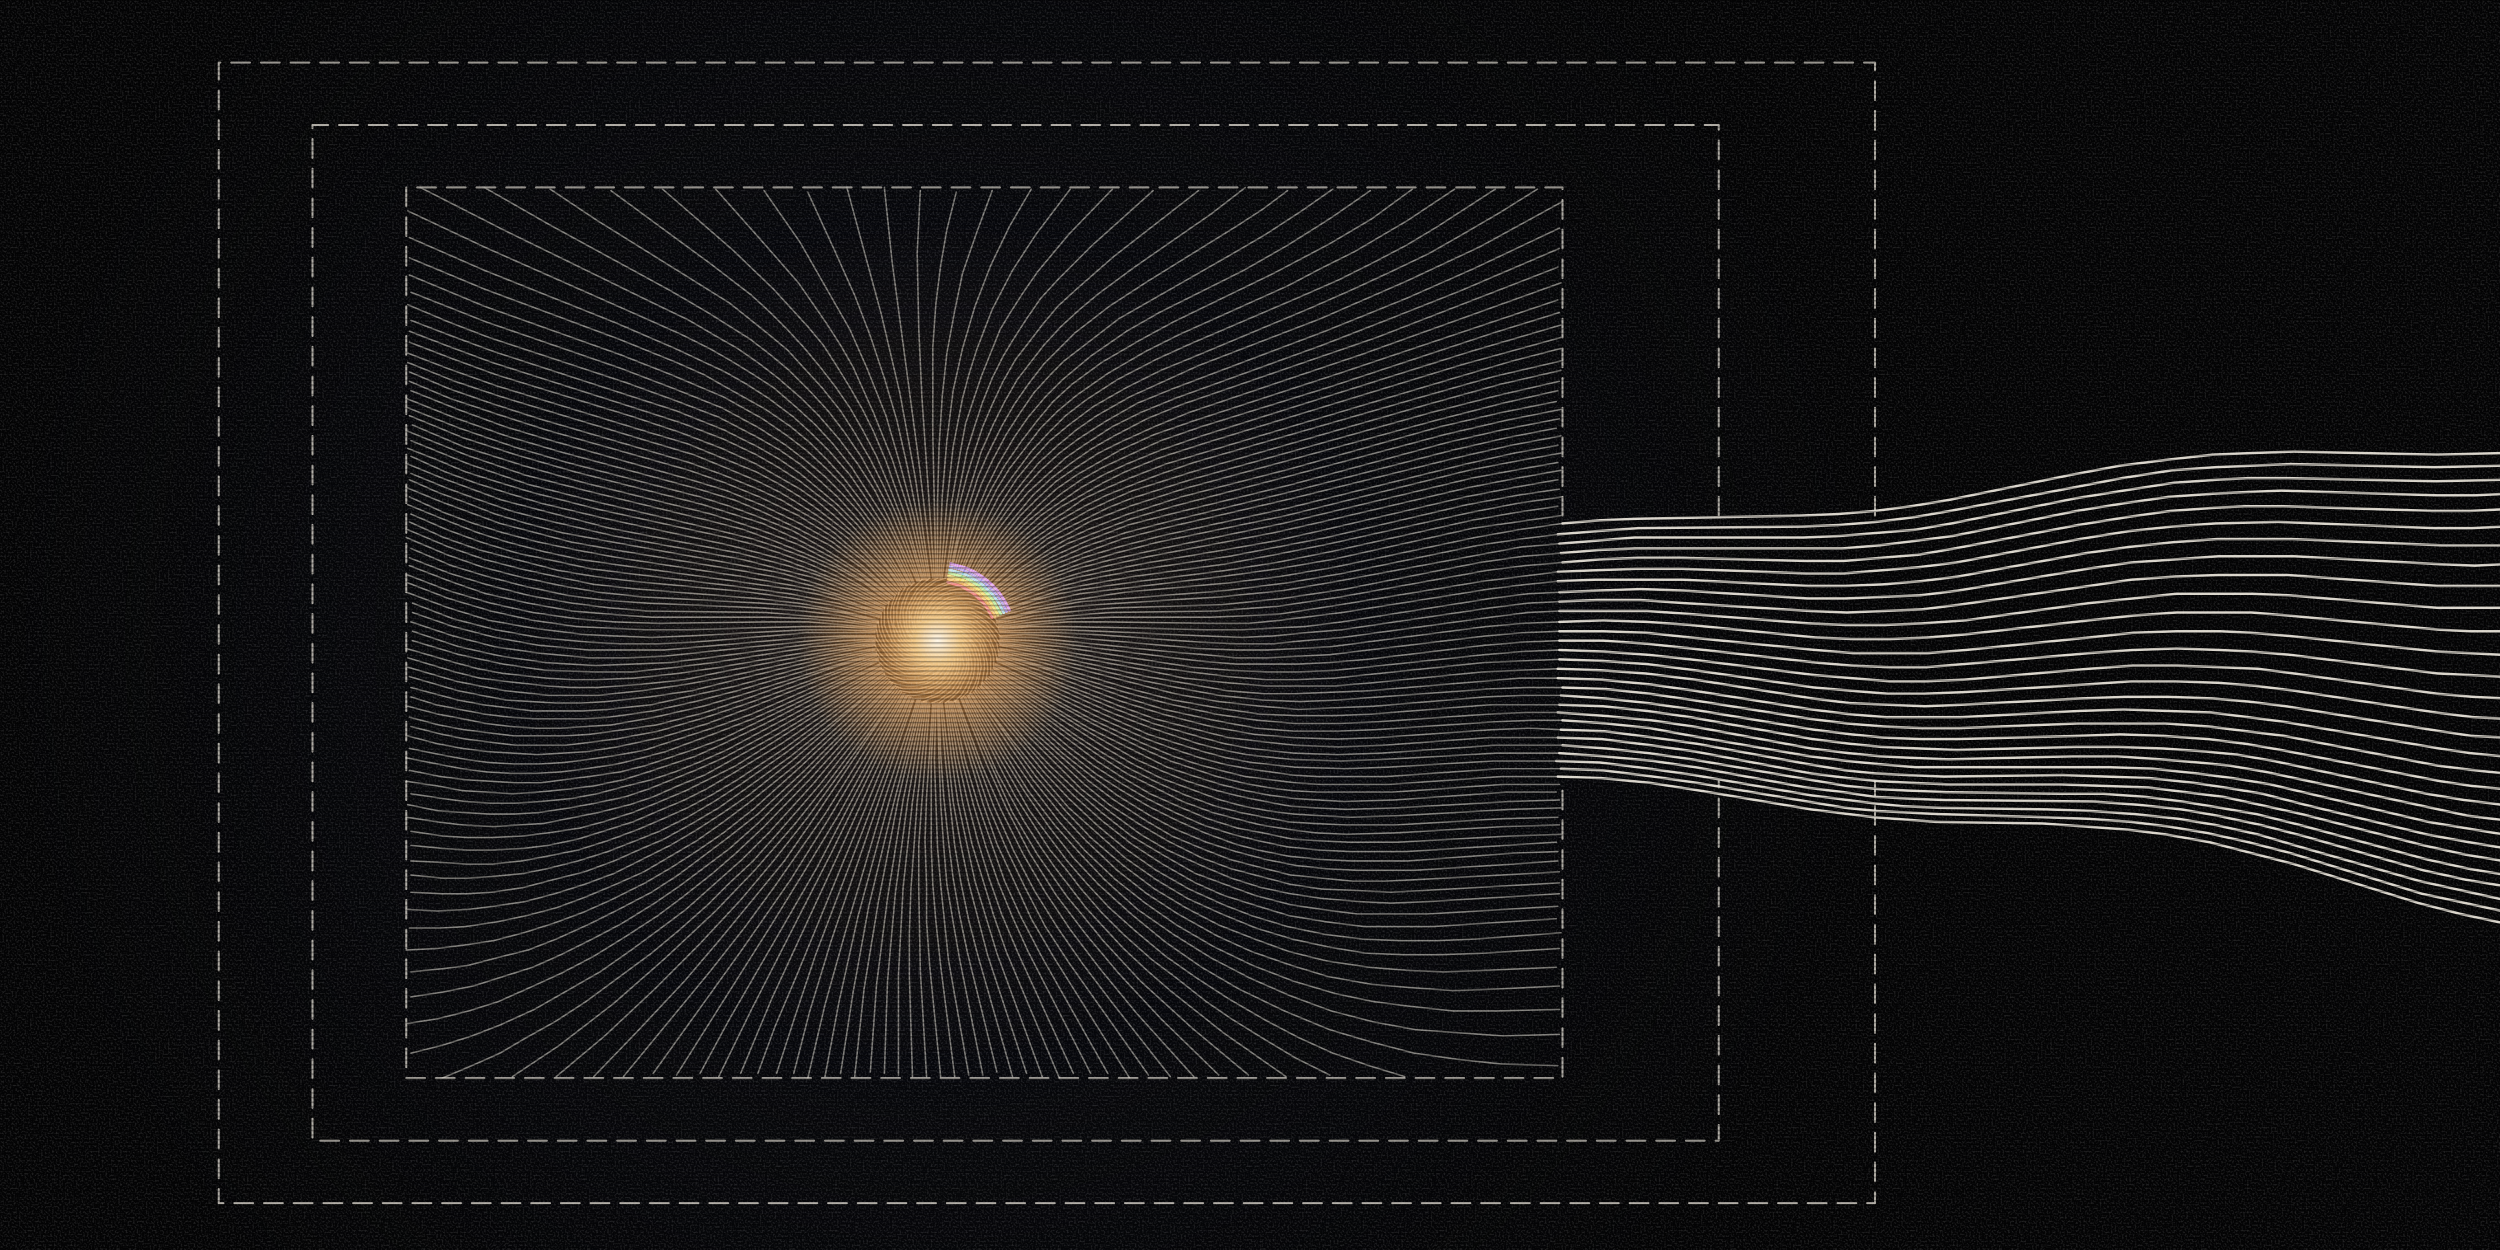
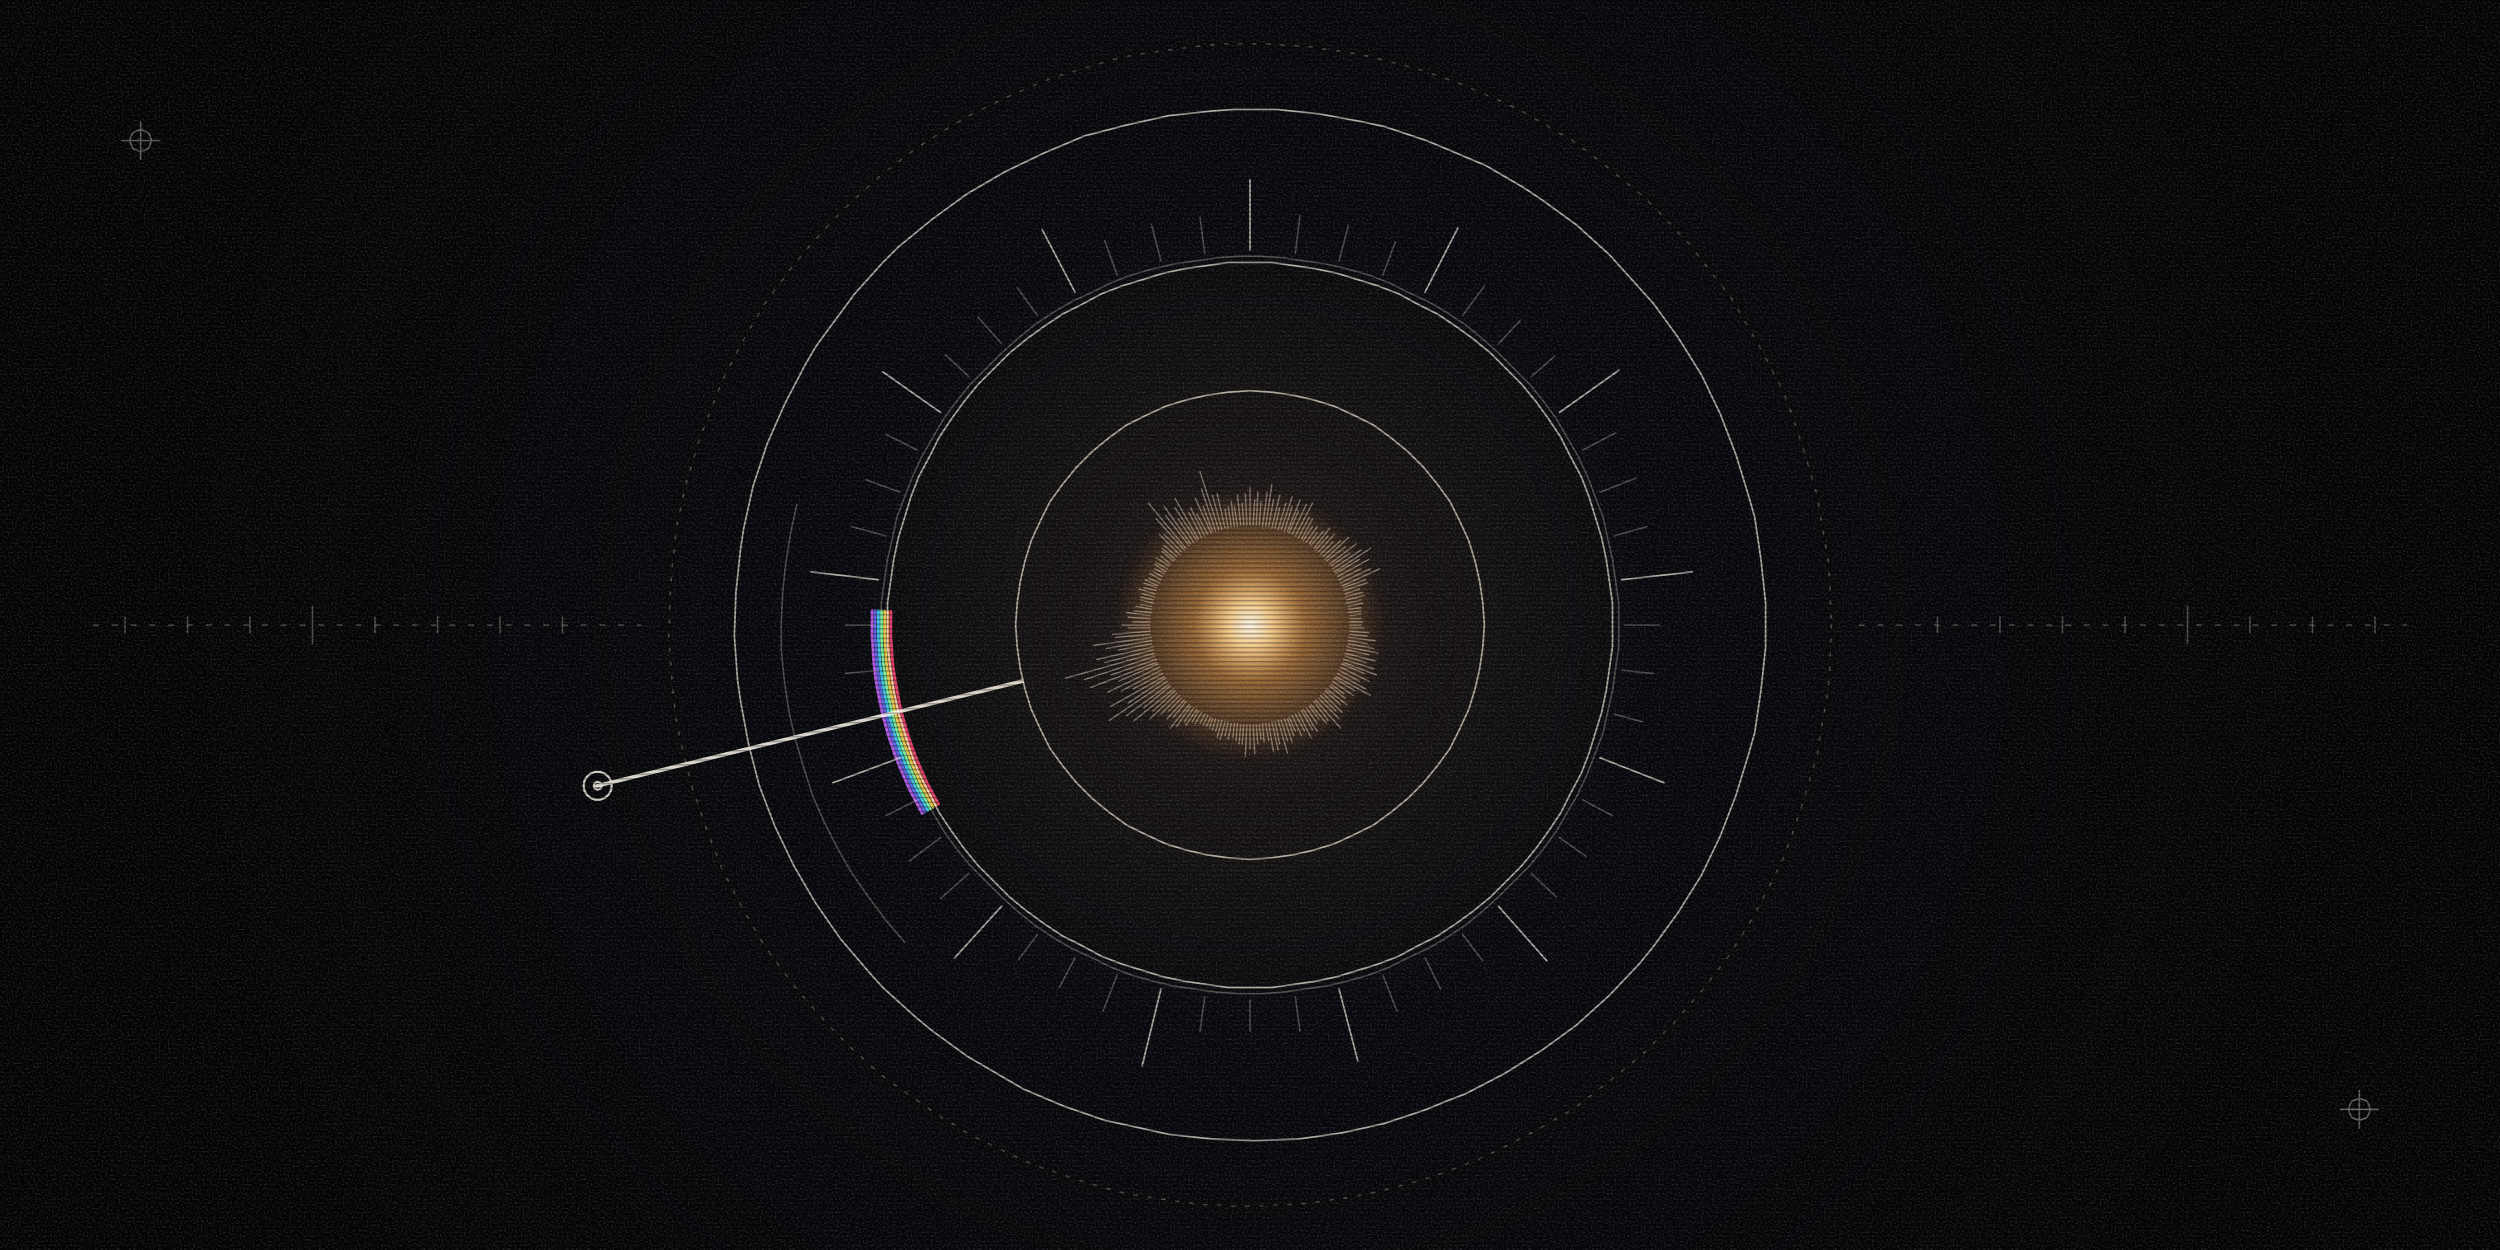
<svg xmlns="http://www.w3.org/2000/svg" viewBox="0 0 1600 800" width="1600" height="800">
  <defs>
    <clipPath id="frame">
      <rect width="1600" height="800" />
    </clipPath>
-     <radialGradient id="g0" cx="600" cy="410" r="600" gradientUnits="userSpaceOnUse">
+     <radialGradient id="g0" cx="800" cy="400" r="700" gradientUnits="userSpaceOnUse">
      <stop offset="0" stop-color="#0d0f18" stop-opacity="0.75" />
      <stop offset="1" stop-color="#0d0f18" stop-opacity="0" />
    </radialGradient>
-     <radialGradient id="g1" cx="600" cy="410" r="270" gradientUnits="userSpaceOnUse">
-       <stop offset="0" stop-color="#ffab52" stop-opacity="0.16" />
-       <stop offset="0.45" stop-color="#ffab52" stop-opacity="0.05" />
+     <radialGradient id="g1" cx="800" cy="400" r="258" gradientUnits="userSpaceOnUse">
+       <stop offset="0" stop-color="#ffab52" stop-opacity="0.176" />
+       <stop offset="0.45" stop-color="#ffab52" stop-opacity="0.055" />
      <stop offset="1" stop-color="#ffab52" stop-opacity="0" />
    </radialGradient>
-     <radialGradient id="g2" cx="600" cy="410" r="90" gradientUnits="userSpaceOnUse">
+     <radialGradient id="g2" cx="800" cy="400" r="86" gradientUnits="userSpaceOnUse">
      <stop offset="0" stop-color="#fff7e8" stop-opacity="1" />
      <stop offset="0.16" stop-color="#ffd592" stop-opacity="0.95" />
      <stop offset="0.42" stop-color="#ffab52" stop-opacity="0.5" />
      <stop offset="1" stop-color="#ffab52" stop-opacity="0" />
    </radialGradient>
    <filter id="n3" x="0" y="0" width="100%" height="100%" color-interpolation-filters="sRGB">
      <feTurbulence type="fractalNoise" baseFrequency=".85" numOctaves="1" seed="852" stitchTiles="stitch" />
      <feColorMatrix values="0 0 0 0 1 0 0 0 0 1 0 0 0 0 1 3.2 0 0 0 -1.45" />
    </filter>
    <pattern id="s4" width="8" height="3" patternUnits="userSpaceOnUse">
      <rect width="8" height="1" fill="#000" />
    </pattern>
  </defs>
  <g clip-path="url(#frame)">
    <rect width="1600" height="800" fill="#040405" />
-     <circle cx="600" cy="410" r="600" fill="url(#g0)" />
-     <path fill="none" stroke="#e6e1d6" stroke-width="1" stroke-opacity="0.55" stroke-linecap="round" stroke-linejoin="round" d="m640 410 20 2 20 2 83 13 24 2 24 1 20 0 24-1 95-10 24-2 24-1m-358-5 36 5 63 11 23 3 24 3 24 2 20 0 24-1 96-10 24-1 24-1m-358-10 36 6 58 11 24 5 28 3 24 2 20 0 24 0 24-2 71-7 24-1 24-1m-357-15 31 6 63 14 23 4 28 5 24 2 20 0 24-1 24-1 72-6 24-2 24 0m-357-19 31 6 58 14 24 5 27 5 28 3 24 1 24-1 96-7 24-1 24 0m-360-24 27 6 58 15 27 7 28 5 27 3 24 2 24-1 24-1 72-6 24-1 24 0m-360-28 28 7 57 17 27 7 28 5 27 4 24 1 24 0 24-1 76-6 24 0 20 0m-359-33 27 8 54 17 26 7 32 7 27 4 24 2 28 0 24-1 72-5 24-1 20 0m-358-37 27 8 56 20 23 7 32 7 27 5 24 2 28 0 24-1 76-5 24-1 20 0m-361-41 26 9 53 20 26 8 31 8 28 5 24 2 28 1 28-1 72-5 24-1 20 1m-361-46 23 9 56 22 22 8 31 8 16 4 16 2 27 3 28 1 28-1 68-5 24 0 20 0m-359-50 22 9 52 22 26 10 31 9 15 4 16 3 28 3 28 1 28-1 72-5 24 0 20 0m-362-54 73 33 26 10 30 10 16 4 15 3 28 3 32 1 28-1 72-4 40 0m-361-57 69 32 29 13 19 6 16 5 15 4 16 3 28 3 32 1 27-1 68-4 40 0m-359-61 68 34 29 13 19 7 15 5 15 4 16 3 28 4 16 1 16 0 28 0 72-5 40 0m-363-65 64 34 32 15 19 8 15 5 15 4 16 4 16 2 16 2 16 1 16 0 28 0 72-5 36 0m-361-69 63 35 32 16 18 8 15 5 15 5 16 4 16 3 16 2 16 1 16 0 32 0 71-5 36 0m-363-73 62 37 32 16 18 9 15 5 19 6 16 4 16 3 15 2 16 1 16 1 32-1 72-5 32 0m-361-77 61 38 31 18 18 8 15 6 19 6 16 4 15 3 16 3 16 1 20 1 32-1 72-4 32-1m-364-81 57 37 17 11 17 10 18 9 19 7 19 7 15 4 16 3 16 2 16 1 20 1 32-1 71-4 32-1m-365-85 55 39 17 11 17 10 18 9 18 8 19 7 16 4 15 3 16 3 16 1 20 1 32 0 68-4 36-1m-364-90 55 40 16 11 17 11 18 9 18 9 19 7 15 4 16 4 19 3 16 2 20 1 32-1 68-4 36-1m-366-94 54 41 16 12 17 11 17 10 18 8 19 8 19 6 16 3 19 4 16 1 20 1 32 0 72-4 32-1m-367-100 52 44 16 12 17 11 17 10 18 9 18 8 19 6 16 4 19 4 20 2 20 1 36 0 64-4 32-2m-365-104 51 45 19 15 17 11 17 10 18 9 18 8 19 7 15 4 20 4 20 2 20 1 36 0 68-5 28-1m-367-109 50 46 19 15 16 12 21 13 17 9 19 8 19 6 19 5 20 4 19 2 20 1 36 0 64-4 28-2m-368-114 32 31 18 16 18 16 16 12 20 13 17 10 19 8 18 7 19 5 20 5 20 2 20 2 20 0 20-1 92-5m-369-120 30 31 18 17 17 16 16 13 20 13 17 10 22 11 19 7 19 5 19 5 20 3 24 1 20 1 20-1 88-5m-370-126 30 32 17 17 17 17 19 15 19 14 17 10 22 10 19 8 19 6 19 4 20 3 24 2 20 1 24-1 84-5m-371-133 29 34 16 17 18 17 15 13 19 15 20 12 21 12 19 7 19 7 23 6 20 3 23 3 20 0 24 0 84-5m-371-140 26 31 18 21 17 17 18 16 19 15 20 13 21 12 18 8 19 6 23 7 24 4 24 3 20 0 24 0 79-5m-371-147 25 31 18 22 16 17 18 17 18 15 20 14 21 12 22 10 18 7 23 7 24 5 24 3 24 1 24 0 24-1 55-4m-375-155 24 32 18 22 18 21 18 16 18 16 20 14 20 12 22 10 22 9 23 7 23 5 24 4 24 1 24 0 28-1 48-3m-374-165 23 33 16 22 19 22 16 17 21 18 20 15 20 12 21 11 23 9 22 8 24 6 27 4 24 2 24 1 28-1 44-2m-373-176 22 33 16 23 18 22 16 17 20 19 19 15 20 13 25 14 22 10 26 9 23 7 28 5 24 2 28 2 28-1 40-2m-376-187 23 37 16 23 17 22 16 18 20 19 19 15 20 14 24 14 25 12 26 10 27 8 24 5 23 3 28 3 28 0 40-1m-377-202 22 38 15 24 17 22 16 18 16 17 21 19 23 16 24 15 25 13 25 11 27 10 27 7 27 5 28 2 28 2 36-1m-378-217 21 38 15 24 16 23 15 19 16 17 21 19 22 18 23 16 24 14 29 14 29 12 27 8 27 7 28 4 28 3 36 1m-378-237 16 32 12 21 12 21 12 16 12 16 13 15 14 15 18 16 18 15 20 14 20 13 24 14 21 11 22 10 23 8 23 7m-281-243 23 47 9 17 11 17 11 17 10 12 10 13 13 15 14 14 18 16 16 12 19 15 16 11 21 13 20 12 22 11m-234-242 21 48 17 31 11 17 9 13 20 26 11 12 13 14 15 14 15 13 34 27 20 14 20 14m-207-242 17 40 15 33 16 27 19 27 10 12 13 16 24 26 33 30 36 30m-184-241 16 41 13 29 15 29 17 27 19 25 21 25 27 29 37 36m-167-240 15 41 13 30 14 28 14 24 16 24 19 25 23 28 37 41m-152-241 13 38 11 30 13 29 13 25 15 24 16 23 19 25 37 47m-138-241 12 39 10 30 11 26 12 25 13 25 15 23 51 72m-125-239 11 38 8 27 9 26 12 26 10 22 14 24 49 78m-114-241 9 39 8 27 9 26 8 23 10 22 13 25 43 76m-101-238 8 39 7 27 8 27 8 23 9 22 10 22 40 78m-91-238 6 36 6 27 7 27 7 23 8 23 11 26 35 76m-81-237 5 35 5 28 6 27 7 23 7 23 8 23 34 81m-73-240 4 35 4 28 6 28 5 23 7 23 7 23 29 79m-64-239 4 36 3 27 5 28 5 24 6 23 6 23 25 76m-55-237 3 36 3 28 3 27 4 24 5 24 6 23 22 77m-47-239 1 32 2 28 3 28 3 24 4 23 5 24 19 77m-38-236 1 36 1 28 2 28 2 24 4 24 4 23 15 75m-30-238-1 36 1 28 1 28 2 24 5 48 13 74m-22-238-2 36 0 28 0 28 1 24 2 24 3 28 9 71m-14-239-4 60-1 28 1 28 0 24 2 28 7 71m-7-239-5 63-2 28 0 28 1 52 4 68m1-239-7 63-4 56-1 28 0 28 2 64m9-240-9 64-6 55-3 56 0 64m17-239-11 63-8 60-5 56-2 59m25-238-13 63-10 63-7 55-4 56m33-237-15 62-13 67-9 55-6 56m42-241-17 66-16 66-10 55-8 52m50-239-19 65-20 74-12 54-9 48m59-241-21 64-24 81-14 50-11 47m68-243-21 61-32 94-14 46-10 39m76-240-18 48-44 116-14 42-11 34m86-241-73 178-14 33-11 30m97-241-46 102-42 91-20 48m107-242-49 101-51 100-21 43m120-244-57 110-56 97-19 35m131-243-42 77-23 38-21 34-60 95m145-244-47 79-25 40-32 46-56 78m159-244-49 78-32 46-19 26-22 28-56 68m177-247-56 83-18 26-18 22-23 28-23 27-30 32-28 29m196-247-59 81-22 28-21 25-27 29-28 28-32 30-31 26m219-248-46 61-20 25-26 30-25 26-32 30-33 29-35 27-30 20m246-249-50 63-26 30-16 18-15 14-14 14-18 16-18 15-23 17-19 14-20 13-18 10-17 10-18 8-19 8m290-251-52 62-29 32-17 17-18 16-18 16-16 12-19 14-20 14-21 12-21 12-22 10-18 7-19 6-20 5m309-235-53 59-31 32-17 16-15 13-19 15-16 12-20 13-21 13-21 11-22 10-18 8-19 6-20 5-19 3m310-217-55 58-31 31-18 16-16 12-16 12-16 11-21 13-17 9-22 11-18 8-19 6-19 6-20 4-20 3m308-201-57 57-29 27-19 15-16 12-16 12-17 11-21 11-18 9-22 10-18 7-20 5-19 5-16 2-20 2m307-186-58 55-30 27-19 15-16 11-17 11-17 10-22 11-18 8-19 7-19 6-19 5-20 3-16 2-20 1m309-173-59 54-31 25-16 12-17 12-17 10-17 10-18 8-19 8-19 7-19 5-19 4-20 3-16 1-20 0m306-160-60 52-29 23-16 11-17 11-17 10-18 9-18 9-19 7-19 6-19 5-20 3-16 2-20 1-20-1m308-148-62 50-29 21-17 12-17 10-18 10-14 6-18 8-19 7-20 5-19 5-20 3-16 1-16 0-20-1m304-138-63 48-30 21-17 11-17 10-18 9-15 6-18 7-19 6-20 5-15 3-20 2-16 1-16 0-20-2m303-128-64 47-30 20-17 10-15 8-18 8-14 6-19 7-19 6-20 4-16 3-19 2-16 0-16-1-20-1m303-120-66 45-31 19-17 10-14 7-19 8-14 6-19 6-16 5-19 4-16 2-20 1-16 0-16-1-20-2m302-111-67 43-27 17-18 9-14 7-19 8-15 6-19 6-15 4-20 3-16 2-20 1-16 0-16-1-20-3m302-103-69 42-27 15-18 10-15 6-18 8-15 5-20 5-15 3-20 4-16 1-16 1-20-1-16-2-20-3m304-95-73 42-28 15-18 8-15 6-15 6-15 5-19 4-16 3-20 3-16 1-16 0-16-1-16-1-20-4m303-88-71 38-28 15-18 8-15 6-15 5-16 4-19 5-16 3-20 2-16 1-16 0-16-1-15-2-20-3m300-82-21 10-54 28-25 12-18 8-15 5-15 5-16 5-19 4-16 2-20 2-16 1-16-1-16-1-16-3-20-3m303-75-22 10-54 26-25 12-19 7-15 5-15 5-16 4-20 3-16 2-15 2-16 0-16-1-16-1-16-2-20-4m300-70-25 12-55 25-26 10-30 11-15 4-16 4-20 3-16 2-16 1-16 0-16-1-15-2-16-3-20-4m302-63-26 11-55 24-22 8-31 10-15 5-16 3-20 3-16 2-16 1-16 0-16-1-15-2-16-3-20-4m300-58-27 10-55 22-27 10-30 9-28 6-19 3-16 1-16 1-16-1-16-1-16-2-16-3-19-5m300-51-22 8-60 22-27 9-31 9-27 5-16 2-16 2-16 0-16 0-16-2-16-2-15-3-20-5m298-46-27 8-56 20-27 9-31 8-28 4-15 2-16 1-16 0-16 0-16-2-16-2-16-3-19-5m299-41-27 8-57 18-27 8-31 7-28 5-16 1-16 1-16 0-16-1-16-2-15-3-16-3-19-5m300-35-28 7-61 18-27 7-27 6-28 4-16 1-16 0-16 0-16-1-16-2-16-3-15-3-16-5m297-30-31 7-58 16-27 6-27 6-28 3-16 1-16 0-16 0-16-2-16-2-16-3-15-4-15-4m297-25-31 6-62 15-24 6-27 4-28 3-16 1-16 0-16-1-16-1-16-3-15-3-31-9m298-20-31 6-63 14-27 5-28 4-28 3-16 0-16 0-28-3-16-3-15-3-31-9m299-15-36 6-62 12-24 5-28 3-28 2-16 0-16-1-27-3-16-2-16-4-30-9m299-10-36 5-63 11-27 4-28 3-24 1-16 0-16-1-28-3-16-3-15-4-31-9m300-5-20 2-20 2-63 10-24 3-28 3-24 0-32-1-27-4-28-6-30-9m296-1-20 1-20 2-67 9-24 3-24 1-24 1-32-2-28-4-27-6-30-10m296 4-20 0-20 2-67 7-28 3-24 1-24 0-32-3-28-4-27-7-27-9m297 9-20 0-24 1-68 6-23 2-24 0-24 0-32-3-28-5-27-7-26-9m296 13-20 0-24 0-72 6-23 1-24 0-20-1-32-3-28-5-27-7-26-10m296 18-20-1-24 0-75 4-24 1-24-1-20-1-32-4-28-5-26-8-27-10m301 24-24-2-24 0-72 2-28 0-24-1-20-1-28-4-27-6-27-8-26-10m300 29-20-2-24-2-24 0-72 1-28-1-24-2-28-4-27-6-27-8-26-10m300 33-20-3-24-2-24-1-76 0-28-2-23-2-28-5-27-6-23-8-26-10m299 38-23-4-24-2-24-2-76-1-24-2-24-3-28-5-27-7-23-7-26-10m300 42-24-5-24-3-28-2-72-3-28-2-23-3-28-6-23-6-23-7-26-11m299 47-23-6-28-4-24-2-76-4-28-3-23-4-28-6-23-6-23-8-26-11m302 53-23-6-28-5-27-3-76-6-28-3-24-5-23-5-23-6-23-8-26-11m302 56-27-7-28-5-28-4-75-7-24-3-24-4-27-7-23-6-23-8-22-10m301 60-27-8-31-6-28-4-75-9-24-3-23-5-24-5-23-7-22-8-23-10m301 64-27-9-15-4-16-3-28-4-79-11-28-4-23-5-23-6-19-6-23-9-22-9m303 69-15-5-15-6-15-4-16-3-28-5-79-12-27-5-24-5-23-6-19-6-19-7-22-10m303 73-15-6-15-5-15-5-20-5-27-5-79-13-28-5-23-6-23-6-19-7-19-7-22-9m305 78-14-6-15-6-15-5-20-6-31-6-83-15-27-5-23-6-20-6-18-7-19-7-18-8m304 82-15-7-14-6-15-6-16-4-31-8-82-15-43-10-23-6-23-8-19-7-22-9m303 85-14-7-14-7-15-6-19-6-31-8-83-16-46-12-23-6-19-7-19-7-22-9m306 90-17-9-15-7-15-6-19-7-15-4-19-5-79-17-42-10-23-7-19-6-19-7-22-10m305 94-18-10-14-7-18-8-19-7-15-5-19-5-82-18-43-11-23-7-19-6-19-8-18-7m307 99-17-11-17-10-18-8-19-7-15-5-20-5-81-19-43-11-38-13-37-15m306 103-16-12-18-10-18-8-22-9-19-7-19-5-82-20-39-10-38-13-37-15m309 108-20-14-17-10-21-11-23-9-15-5-19-6-81-20-39-11-38-12-33-14m307 111-20-15-20-12-21-11-22-10-19-6-19-6-82-21-38-11-34-11-34-14m309 116-22-17-20-13-21-12-22-9-19-7-19-6-85-22-34-10-35-12-33-13m311 120-21-18-20-14-21-11-21-10-19-8-23-7-89-24-34-10-34-12-30-12m313 126-21-19-19-15-21-12-25-12-22-9-23-7-89-25-30-9-30-11-30-12m311 130-20-20-13-10-9-7-21-13-25-12-22-9-23-8-92-26-31-10-30-10-26-11m313 135-20-20-12-10-9-8-10-7-14-8-10-6-15-7-22-9-22-8-96-28-31-10-26-9-26-11m314 140-11-12-11-11-12-11-9-7-10-7-14-9-10-6-14-7-19-8-22-9-27-8-96-29-30-10-30-12m315 146-10-13-11-11-11-12-9-7-13-10-10-7-13-8-15-8-22-9-22-9-27-8-95-29-31-11-26-10m316 151-9-13-11-12-11-11-12-11-12-10-10-7-14-8-14-8-22-10-26-10-30-10-88-27-30-11-26-10m316 157-12-16-10-12-11-12-11-11-13-10-9-7-14-9-14-8-21-10-26-10-31-10-91-29-27-10-26-10m317 164-11-17-10-12-10-12-12-12-12-10-12-10-13-9-14-8-22-11-30-12-34-11-83-27-27-10-26-10m317 170-11-17-9-13-13-15-11-12-11-10-13-11-13-9-14-8-25-13-26-10-33-12-88-29-26-10-26-11m320 180-10-17-9-14-12-16-11-12-11-11-12-10-13-10-17-11-24-13-30-12-34-13-87-30-48-19m319 187-9-17-11-17-12-16-10-13-11-11-12-11-13-10-16-11-25-14-33-14-33-13-87-31-48-20m321 198-11-22-10-17-12-16-10-13-10-11-12-12-12-10-16-11-25-14-14-8-18-8-37-15-86-32-48-20m322 208-10-21-10-18-11-17-9-13-13-15-11-11-12-11-16-12-14-9-14-8-32-15-37-16-85-34-48-21m323 221-9-22-9-18-11-17-11-17-12-15-11-12-12-11-15-13-14-9-13-8-14-8-18-9-36-16-88-39-51-24m326 237-10-22-8-18-9-18-11-17-12-16-13-15-11-11-15-13-13-10-13-9-14-8-17-10-29-14-90-44-53-27m319 252-9-23-9-22-9-17-10-18-11-16-10-13-11-12-14-14-12-10-13-10-27-17-24-14-77-42-42-24m279 252-8-23-7-19-8-18-9-18-10-17-9-14-12-15-11-12-11-12-12-10-25-20-24-15-61-38-30-20m238 250-7-23-7-19-7-18-8-19-9-17-8-14-9-13-10-13-10-12-11-12-11-11-12-11-26-20-64-47m200 249-12-42-12-34-8-19-7-14-8-14-8-13-9-14-10-12-11-12-11-12-26-25-45-39m168 250-10-43-11-34-12-30-13-29-8-14-9-14-18-26-21-24-32-36m135 250-8-40-9-34-9-31-12-30-11-25-16-28-16-28-23-33m105 248-6-35-7-35-7-31-8-27-9-27-10-26-13-29-17-37m78 247-9-63-10-55-12-51-22-81m55 250-9-75-17-127-5-48m32 250-8-116-2-44-1-48 2-40m10 248-2-92 0-28 0-28 2-28 3-24 4-23 6-24m-12 247 0-48 1-36 2-32 3-28 5-27 5-24 9-26 10-27m-34 248 2-52 3-36 4-32 6-27 8-27 10-26 12-25 14-24m-58 249 4-48 4-36 6-31 4-15 5-16 10-26 13-25 15-23 22-29m-82 249 6-48 6-35 3-16 5-15 5-15 6-15 6-15 6-10 9-14 9-13 10-12 10-12 28-29m-107 249 7-47 4-20 3-15 5-16 5-15 6-15 7-14 6-10 9-14 9-13 11-12 22-22 39-35m-132 248 4-23 4-24 5-19 5-16 5-15 6-14 7-15 8-14 7-9 10-13 10-12 12-11 24-21 54-42m-160 249 5-24 5-23 6-19 5-16 8-18 7-14 8-14 10-13 7-9 11-12 12-11 12-10 23-17 49-34 22-17m-189 251 5-24 7-23 6-19 6-14 9-18 8-14 9-13 10-13 9-9 11-11 22-17 23-15 58-36 17-11 16-12m-215 249 6-23 6-19 7-19 7-15 9-17 9-14 9-13 11-12 8-8 13-10 22-17 21-12 49-28 24-14 23-15 20-14m-243 250 7-23 7-18 8-19 7-14 10-17 9-13 11-13 11-11 18-15 23-16 21-12 54-27 28-16 27-17 26-18m-266 250 8-23 7-19 9-18 8-14 11-16 10-13 10-12 12-11 19-14 24-14 22-12 64-31 36-19 27-16 26-19m-292 251 9-22 8-19 9-18 8-13 10-13 10-13 11-11 12-10 20-14 24-14 22-11 69-31 21-11 22-11 34-20 30-20m-318 251 8-18 9-18 9-18 9-13 12-16 11-12 11-11 13-10 20-13 25-13 22-10 70-30 25-11 22-11 21-11 20-12 37-24m-342 252 8-19 9-17 10-17 9-14 10-12 11-12 12-10 16-12 21-12 22-11 22-9 74-31 25-11 26-12 25-12 21-12 24-14 24-15m-368 252 8-18 10-17 11-17 10-13 10-12 12-11 12-10 13-9 21-12 22-10 22-10 78-30 55-24 47-22 53-29m-383 245 9-18 10-17 9-13 10-13 11-12 12-11 12-9 17-11 21-12 22-9 98-37 52-21 43-19 55-26m-380 228 10-17 10-17 10-13 10-12 12-11 12-11 13-9 17-11 18-9 22-9 94-34 41-16 48-19 63-27m-379 216 10-17 12-17 10-12 10-12 12-11 13-10 13-9 14-8 21-11 22-9 125-43 116-45m-377 204 11-17 9-12 13-16 11-11 12-11 13-9 14-9 14-7 22-10 22-9 110-37 128-46m-378 195 11-17 10-12 11-12 11-11 12-11 13-9 14-8 14-8 22-10 26-9 95-31 137-46m-375 184 12-16 10-12 11-12 12-10 12-10 13-9 14-8 15-7 22-10 26-9 84-26 103-34 42-13m-375 177 9-13 11-12 11-11 12-11 13-9 13-9 14-8 15-7 22-9 26-9 172-54 58-17m-375 170 10-13 11-11 11-11 13-11 9-7 14-8 14-8 14-7 22-9 31-10 164-50 62-17m-375 162 11-12 11-11 12-11 13-10 10-6 13-9 15-7 14-6 23-9 30-9 158-47 34-10 31-8m-374 156 11-12 12-11 12-10 10-7 10-7 14-8 14-7 15-6 18-7 23-8 146-42 46-13 43-10m-373 149 12-12 11-10 13-10 10-7 10-6 14-8 15-7 14-6 19-6 19-6 150-43 47-13 39-9m-372 144 21-19 13-10 9-7 11-6 14-7 14-7 15-6 19-6 19-6 154-43 43-11 39-9m-370 137 21-18 13-9 10-7 11-5 14-8 26-10 34-11 70-19 92-25 43-11 35-8m-368 132 22-17 20-13 10-6 15-7 26-10 34-11 70-18 96-27 39-9 35-7m-367 126 23-17 20-12 11-6 15-6 26-10 27-8 73-19 101-27 39-9 35-7m-369 122 23-16 21-12 22-10 26-10 27-7 78-19 100-27 35-8 36-7m-367 117 20-14 21-11 22-10 26-9 27-7 82-20 101-26 35-8 31-6m-364 112 20-13 21-11 23-9 22-8 27-7 82-19 105-26 35-8 32-6m-367 107 21-12 18-8 22-9 23-7 27-7 82-18 113-28 31-7 28-5m-364 102 21-11 18-8 19-7 23-7 27-7 82-17 117-29 31-6 28-5m-365 98 17-9 19-8 19-7 23-6 27-6 82-17 121-29 27-5 28-5m-363 93 18-8 19-8 19-6 19-5 27-6 79-15 31-7 94-22 31-6 28-5m-364 89 18-8 15-6 19-6 19-4 24-5 59-10 28-5 31-7 90-21 31-6 28-5m-362 84 15-6 15-5 15-5 20-5 27-5 60-9 31-6 31-6 90-21 32-6 27-4m-362 79 15-5 15-5 15-5 16-3 28-5 59-8 32-6 35-7 90-20 31-6 28-4m-364 75 27-9 15-4 16-3 28-4 63-8 32-5 35-7 90-20 28-5 27-4m-360 70 27-8 27-6 24-3 67-8 36-5 35-6 90-20 28-4 28-4m-362 65 23-6 28-5 32-5 67-6 32-4 35-6 90-19 28-5 28-4m-362 62 27-7 27-5 28-2 64-5 40-5 35-6 87-18 27-4 24-3m-359 56 23-6 28-4 28-2 64-4 40-4 35-6 91-17 27-5 24-2m-360 51 24-5 28-3 24-2 68-2 39-4 40-6 86-17 28-4 24-2m-360 46 23-4 24-2 24-2 68-1 40-3 40-6 94-17 24-3 24-2m-361 41 24-3 24-2 24-1 64 0 24-1 20-1 39-6 91-15 24-3 24-3m-358 36 20-2 24-2 24 0 68 1 24 0 20-2 40-5 94-15 24-3 20-2m-358 31 20-2 24 0 88 2 24 0 20-1 20-1 24-3 95-15 24-3 20-1m-358 25 20-1 20 0 24 1 67 3 24 1 20-1 20-2 24-2 95-14 24-3 20-1m-358 20 16 0 20 0 24 1 68 5 23 1 24 0 20-2 24-2 95-13 24-3 20-1m-358 16 16-1 20 1 91 8 24 1 20 0 20-1 20-1 100-13 23-2 24-1m-358 10 20 0 20 2 67 7 24 2 20 2 20 0 20-1 20-1 100-12 23-2 24-1m-358 5 20 1 20 2 63 8 24 3 24 2 20 0 20 0 20-1 24-2 75-9 24-2 24-1" />
-     <path fill="none" stroke="#e6e1d6" stroke-width="1.6" stroke-opacity="0.95" stroke-linecap="round" stroke-linejoin="round" d="m998 416 28 1 28 2 28 3 79 10 24 2 24 2 24 0 24-1 80-7 28-2 28 0 28 1 24 1 23 3 92 13 23 2 20 1m-605-25 28 1 28 2 31 4 76 11 23 2 24 2 24 0 24-1 80-5 28-2 28 0 28 1 24 2 24 3 91 14 24 3 20 1m-606-32 28 1 28 2 32 4 75 12 24 3 24 1 24 1 24-1 76-4 28-1 28 0 28 1 23 2 24 3 99 16 20 3 20 1m-605-38 28 1 31 3 28 4 75 12 24 3 24 2 24 0 24 0 76-4 28-1 28 1 28 1 24 3 23 3 99 17 20 3 20 2m-601-44 28 1 28 3 27 4 75 12 24 3 24 2 24 1 24 0 76-3 28 0 28 0 28 2 24 3 24 3 98 19 24 3 19 2m-604-50 28 2 28 3 28 4 78 13 24 3 20 2 24 1 24 0 76-2 28-1 28 1 28 2 24 3 23 4 102 20 20 3 20 2m-604-54 28 1 28 3 28 4 78 14 24 3 20 2 24 1 24 1 76-2 28 0 28 1 28 2 20 2 23 4 98 21 24 4 24 3m-604-59 28 2 32 3 27 4 75 14 24 3 20 2 20 1 24 1 80-2 28 0 28 2 24 2 20 2 23 4 28 6 78 17 23 5 24 3m-603-64 28 2 28 3 27 5 75 13 24 3 20 2 24 2 24 0 72 0 28 0 28 1 28 3 23 3 24 4 101 24 24 4 24 4m-603-67 28 1 31 4 28 4 71 13 24 4 19 2 20 1 24 1 76-1 28 1 28 1 28 3 20 3 24 4 27 7 78 19 27 5 24 4m-607-71 28 1 32 4 28 4 74 14 24 3 20 2 20 1 24 1 72 0 28 1 28 1 24 3 24 3 23 5 27 6 78 20 27 6 24 4m-602-74 28 2 27 3 28 4 75 13 24 4 20 2 20 1 24 1 72 1 28 0 27 2 24 3 24 4 23 4 28 7 81 22 27 6 24 4m-606-78 28 2 32 3 27 4 71 13 24 3 20 3 20 1 24 1 96 1 28 2 28 3 23 4 28 6 27 7 77 22 27 6 24 4m-606-80 28 1 32 4 28 4 75 13 39 5 20 2 24 1 68 1 28 1 28 2 28 3 24 4 27 6 27 8 77 22 27 6 27 6m-604-84 27 1 32 4 28 4 71 12 24 4 20 2 39 2 68 2 28 1 28 2 24 3 24 4 27 6 27 7 84 26 28 6 23 5m-604-86 28 1 31 3 32 5 71 12 40 5 40 3 68 1 28 2 27 2 24 3 28 5 27 7 27 7 80 25 27 7 28 6m-603-256 24-2 24-1 104-2 24-1 24-2 23-3 24-4 78-16 32-6 32-4 27-3 24-1 28-1 92 2 40-1m-603 52 24-2 28-2 104-1 24-1 24-2 24-3 23-4 79-15 31-6 32-5 28-2 24-1 24-1 92 2 44-1m-604 50 24-2 24-2 28 0 80 0 24-1 24-2 24-2 23-4 79-16 31-5 32-5 28-2 20-1 24 0 96 2 44-1m-604 47 24-2 24-1 28 0 80 0 24 0 24-2 24-3 23-3 79-16 31-5 28-4 28-2 20-1 24-1 100 3 24 0 20-1m-604 44 24-2 24-1 28 0 80 2 24 0 24-2 24-2 23-4 79-15 31-5 28-4 28-2 20-1 24 0 96 3 24 0 20-1m-604 40 23-1 28-1 28 0 80 3 24 0 24-2 24-2 24-3 79-15 31-5 28-3 28-2 40-1 100 4 24 0 20-1m-605 35 24-1 28 0 28 0 80 4 24 0 24-1 24-2 24-3 82-15 28-4 28-3 28-2 24 0 24 0 96 4 40 0m-605 30 24-1 28-1 28 1 79 5 24 0 24-1 24-1 24-3 83-14 28-4 28-2 28-2 24 0 24 0 92 5 24 1 19-1m-605 24 24-1 28 0 28 2 80 5 24 1 24-1 24-1 24-3 83-12 27-4 28-2 28-1 20 0 24 0 96 7 20 0 20 0m-602 16 28 0 28 0 28 2 76 6 24 1 24 0 24-1 28-2 79-11 28-3 28-3 28 0 20 0 24 1 95 8 20 0 20 0m-602 9 28-1 28 1 28 2 80 8 24 1 24 0 24-1 24-2 79-9 28-3 28-2 28 0 20 0 24 2 96 9 20 1 20 0m-603 0 28 0 28 1 28 3 80 8 24 2 24 0 24 0 24-2 79-8 28-3 28-1 28 0 20 1 24 2 95 10 20 1 20 1m-602-9 28 0 28 2 28 3 80 9 23 2 24 1 24 0 24-2 80-7 28-2 28-1 28 1 20 1 24 2 95 12 20 1 20 1" />
-     <path fill="none" stroke="#e6e1d6" stroke-width="1.3" stroke-opacity="0.75" stroke-linecap="round" stroke-linejoin="round" stroke-dasharray="12 7" d="m1000 330 0-210-740 0 0 570 740 0 0-190m100-170 0-250-900 0 0 650 900 0 0-230m100-170 0-290-1060 0 0 730 1060 0 0-270" />
-     <path fill="none" stroke="#e6e1d6" stroke-width="0.9" stroke-opacity="0.6" stroke-linecap="round" stroke-linejoin="round" d="m616 410 3 4 2 5 1 6 0 4-2 7-2 4-3 5-4 4m5-37 3 4 1 6 0 6-1 4-3 6-2 4-4 4-5 4m10-36 3 5 1 5-1 6-2 4-3 6-3 4-5 3-4 3m14-34 1 5 1 5-2 6-2 4-4 6-4 3-4 3-5 2m18-32 1 5-1 5-2 6-2 3-5 5-4 3-5 2-5 2m22-30 0 5-1 6-3 5-2 3-6 5-4 2-5 2-6 0m25-26 0 5-2 5-3 5-4 3-6 4-4 1-6 1-5 0m29-22-1 4-3 5-4 5-3 2-7 3-5 1-5 0-6-1m32-18-1 4-3 5-5 4-4 2-7 2-5 0-5 0-5-2m34-14-3 4-3 4-5 3-4 2-7 1-5 0-6-1-5-2m36-11-3 4-4 4-5 3-5 1-7 0-5-1-5-2-5-2m37-6-3 4-5 3-5 2-5 0-7 0-5-2-4-2-5-3m37-2-4 3-5 3-5 1-5 0-7-1-4-2-5-3-4-4m37 3-4 3-5 2-6 0-5 0-6-3-5-2-4-4-3-4m36 8-4 2-6 1-6 0-4-1-6-3-4-3-4-4-3-5m35 12-5 2-5 1-6-1-4-2-6-4-3-4-3-4-3-5m33 16-5 2-5 0-6-2-4-2-5-5-3-4-3-5-1-5m30 20-5 1-5-1-6-2-3-3-5-5-2-4-2-5-1-6m28 24-5 0-6-1-5-4-3-3-4-5-2-5-1-5 0-6m24 28-5-1-5-2-4-4-3-3-3-6-2-5 0-6 0-5m21 30-5-1-5-3-4-4-2-4-2-7-1-5 0-5 1-5m17 32-5-1-4-4-4-5-1-4-2-7 0-5 1-5 2-5m12 35-4-2-4-4-3-6-2-4 0-7 0-5 2-5 2-5m8 36-4-3-3-4-2-6-1-4 0-7 1-5 2-5 3-5m4 37-4-3-2-5-2-6 0-4 1-7 2-5 2-5 4-4m-1 37-3-4-2-5-1-6 0-4 2-7 2-5 4-4 4-4m-6 37-3-4-1-6 0-6 1-4 3-6 3-5 3-3 5-4m-10 36-3-5 0-5 0-6 2-4 3-6 4-4 4-3 5-3m-15 34-1-5-1-5 2-6 2-4 4-6 4-3 4-3 6-2m-19 32-1-5 1-5 2-6 2-4 5-4 5-3 5-2 5-2m-23 29 0-4 1-6 3-5 3-3 5-5 5-2 5-2 5 0m-26 26 1-5 2-5 3-5 3-3 7-4 4-1 5-1 6 0m-29 22 1-4 3-5 4-5 3-2 7-3 5-1 5 0 5 1m-32 18 2-4 3-5 5-4 3-2 7-2 5 0 5 0 6 1m-34 15 3-4 3-4 5-3 4-2 7-1 5 0 5 1 6 2m-36 11 3-4 4-4 5-3 5-1 7 0 5 1 5 2 4 2m-36 6 3-4 5-3 5-2 5 0 7 0 5 2 4 2 5 3m-37 2 4-3 5-3 6-1 4 0 7 1 4 2 5 3 4 4m-37-3 4-3 5-2 6 0 5 0 6 3 4 2 5 4 3 4m-36-8 5-2 5-1 6 0 4 1 6 4 4 3 4 4 3 4m-35-12 5-2 5-1 6 1 4 2 6 4 3 4 3 4 3 5m-33-16 5-2 5 1 6 1 4 3 5 4 3 4 3 5 1 5m-30-20 5-1 5 1 6 2 3 3 5 5 2 5 2 5 1 5m-28-24 5 0 6 1 5 4 3 3 4 5 2 5 1 5 0 6m-24-28 5 1 5 2 4 4 3 3 3 7 2 4 0 6 0 5m-21-30 5 1 5 3 4 4 2 4 2 7 1 5 0 5-1 5m-17-33 5 2 4 4 4 4 1 4 2 7 0 5-1 6-1 5m-13-35 4 3 4 4 3 5 1 4 1 7-1 5-1 5-2 5m-8-36 4 3 3 4 2 6 1 4 0 7-1 5-2 5-3 5m-4-37 4 4 2 4 2 6 0 4-1 7-2 5-2 5-4 4" />
-     <circle cx="600" cy="410" r="270" fill="url(#g1)" />
-     <circle cx="600" cy="410" r="90" fill="url(#g2)" />
-     <path fill="none" stroke="#ff3d6e" stroke-width="1.8" stroke-opacity="0.9" stroke-linecap="round" stroke-linejoin="round" style="mix-blend-mode:screen" d="m606.5 372.6 8.5 2.5 7.7 4.5 6.5 6.1 2.7 3.6 3.1 5.9m-17.8-19.1 6.4 4.1 5.5 5.3" />
-     <path fill="none" stroke="#ff8f3a" stroke-width="1.8" stroke-opacity="0.9" stroke-linecap="round" stroke-linejoin="round" style="mix-blend-mode:screen" d="m606.8 370.6 6.4 1.7 4.1 1.7 7.6 4.7 3.3 2.9 4.3 5.1 4.3 7.7m-18.7-20 6.8 4.3 5.7 5.5" />
-     <path fill="none" stroke="#ffe04a" stroke-width="1.8" stroke-opacity="0.9" stroke-linecap="round" stroke-linejoin="round" style="mix-blend-mode:screen" d="m607.1 368.6 10.6 3.3 9.3 5.9 6.1 6.3 5.6 9.5m-19.6-21 7 4.5 6 5.8" />
-     <path fill="none" stroke="#5dff8f" stroke-width="1.8" stroke-opacity="0.9" stroke-linecap="round" stroke-linejoin="round" style="mix-blend-mode:screen" d="m607.5 366.6 10.5 3.2 9.4 5.7 7.6 7.9 5.5 9.5m-20.5-22.1 7.4 4.7 6.3 6.2" />
-     <path fill="none" stroke="#3fd8ff" stroke-width="1.8" stroke-opacity="0.9" stroke-linecap="round" stroke-linejoin="round" style="mix-blend-mode:screen" d="m607.8 364.7 10.5 3.1 9.4 5.5 7.9 7.6 3.8 5.3 3 5.9m-21.5-23.1 7.7 5 6.6 6.4" />
-     <path fill="none" stroke="#5b6bff" stroke-width="1.8" stroke-opacity="0.9" stroke-linecap="round" stroke-linejoin="round" style="mix-blend-mode:screen" d="m608.2 362.7 6.3 1.5 6.1 2.4 9.2 5.8 7.7 7.7 3.8 5.4 2.9 5.8m-22.4-24.1 7.2 4.5 7.7 7.4" />
-     <path fill="none" stroke="#c35cff" stroke-width="1.8" stroke-opacity="0.9" stroke-linecap="round" stroke-linejoin="round" style="mix-blend-mode:screen" d="m608.5 360.7 10.4 3 5.9 2.9 5.4 3.6 4.9 4.2 4.4 4.9 3.6 5.4 3 5.8m-23.4-25.1 9.2 6.1 6.3 6.3" />
+     <circle cx="800" cy="400" r="700" fill="url(#g0)" />
+     <path fill="none" stroke="#8f8b84" stroke-width="1" stroke-opacity="0.55" stroke-linecap="round" stroke-linejoin="round" d="m80 395 0 10m40-10 0 10m40-10 0 10m40-17 0 24m40-17 0 10m40-10 0 10m40-10 0 10m40-10 0 10m880-10 0 10m40-10 0 10m40-10 0 10m40-10 0 10m40-17 0 24m40-17 0 10m40-10 0 10m40-10 0 10m-484-5 0 14-2 14-2 14-3 13-3 14-5 13-5 13-6 13-7 12-7 12-8 11-9 11-10 10-10 10-10 9-11 9-12 8-12 7-13 6-12 6-13 5-14 4-13 3-14 2-14 2-14 1-14 0-14-1-14-2-14-2-13-3-14-4-13-5-12-6-13-6-12-7-12-8-11-9-10-9-10-10-10-10-9-11-8-11-7-12-7-12-6-13-5-13-5-13-3-14-3-13-2-14-2-14 0-14 0-14 2-14 2-14 3-13 3-14 5-13 5-13 6-13 7-12 7-12 8-11 9-11 10-10 10-10 10-9 11-9 12-8 12-7 13-6 12-6 13-5 14-4 13-3 14-2 14-2 14-1 14 0 14 1 14 2 14 2 13 3 14 4 13 5 12 6 13 6 12 7 12 8 11 9 10 9 10 10 10 10 9 11 8 11 7 12 7 12 6 13 5 13 5 13 3 14 3 13 2 14 2 14 0 14m-207-238 3-24m25 29 6-23m22 32 8-21m43 47 14-19m9 37 14-15m7 36 15-13m18 60 21-11m-10 38 23-9m-14 37 21-6m-14 63 22 0m-24 29 20 2m-25 26 18 5m-38 50 19 10m-34 14 17 12m-35 11 16 15m-60 24 13 17m-37-2 10 20m-37-9 9 23m-65-9 3 22m-32-20 0 20m-29-22-3 22m-53-36-9 23m-18-34-10 19m-14-34-12 16m-32-55-18 16m0-39-20 15m5-39-20 10m-5-93-21 2m19-31-19 0m26-57-22-6m31-22-22-8m33-19-20-10m53-37-15-14m36-7-15-17m38-1-13-18m64-8-8-22m36 13-6-23m34 18-3-23m-189 464-12-14-12-16-11-16-9-16-8-16-7-16-6-19-5-17-4-17-3-20-2-20 0-18 1-20 2-18 3-19 4-18" />
+     <path fill="none" stroke="#e6e1d6" stroke-width="1.1" stroke-opacity="0.75" stroke-linecap="round" stroke-linejoin="round" d="m950 400-1 14-2 14-3 13-4 13-6 13-6 12-8 11-9 11-10 10-11 9-11 8-12 6-13 6-13 4-13 3-14 2-14 1-14-1-14-2-13-3-13-4-13-6-12-6-11-8-11-9-10-10-9-11-8-11-6-12-6-13-4-13-3-13-2-14-1-14 1-14 2-14 3-13 4-13 6-13 6-12 8-11 9-11 10-10 11-9 11-8 12-6 13-6 13-4 13-3 14-2 14-1 14 1 14 2 13 3 13 4 13 6 12 6 11 8 11 9 10 10 9 11 8 11 6 12 6 13 4 13 3 13 2 14 1 14m82 0 0 14-2 14-2 14-3 14-4 13-4 13-5 13-7 13-6 12-8 12-8 11-9 11-10 10-10 10-11 9-11 8-12 8-12 6-13 7-13 5-13 4-13 4-14 3-14 2-14 2-14 0-14 0-14-2-14-2-14-3-13-4-13-4-13-5-13-7-12-6-12-8-11-8-11-9-10-10-10-10-9-11-8-11-8-12-6-12-7-13-5-13-4-13-4-13-3-14-2-14-2-14 0-14 0-14 2-14 2-14 3-14 4-13 4-13 5-13 7-13 6-12 8-12 8-11 9-11 10-10 10-10 11-9 11-8 12-8 12-6 13-7 13-5 13-4 13-4 14-3 14-2 14-2 14 0 14 0 14 2 14 2 14 3 13 4 13 4 13 5 13 7 12 6 12 8 11 8 11 9 10 10 10 10 9 11 8 11 8 12 6 12 7 13 5 13 4 13 4 13 3 14 2 14 2 14 0 14m98 0 0 14-3 28-4 27-4 14-8 26-10 26-12 25-15 24-16 22-9 11-19 20-21 19-22 16-24 15-25 13-13 5-12 5-27 9-27 6-28 4-28 1-27-1-28-3-27-6-14-3-26-9-26-11-12-7-24-14-22-16-11-9-21-19-9-10-18-21-16-23-14-24-12-25-10-26-7-27-5-27-2-14-2-28 1-28 3-28 2-13 6-27 9-27 11-25 13-25 7-12 8-11 17-23 18-20 10-10 22-18 22-16 24-14 25-12 26-11 27-7 27-6 28-3 14-1 27 0 28 3 27 5 14 3 27 9 12 5 26 11 24 14 12 8 22 16 21 19 9 10 19 21 16 22 15 24 12 25 10 26 8 26 4 14 4 27 3 28 0 14m-330-240 0-45m112 72 21-41m65 118 38-27m2 134 45-5m-59 119 41 16m-106 79 31 35m-133 18 12 46m-126-46-12 49m-90-102-30 33m-35-128-43 16m29-130-43-5m83-102-37-26m123-51-21-40" />
+     <path fill="none" stroke="#8f8b84" stroke-width="1" stroke-opacity="0.55" stroke-linecap="round" stroke-linejoin="round" stroke-dasharray="3 9" d="m60 400 350 0m780 0 350 0" />
+     <path fill="none" stroke="#8f8b84" stroke-width="1" stroke-opacity="0.5" stroke-linecap="round" stroke-linejoin="round" stroke-dasharray="2 7" d="m1172 400-1 28-1 14-5 28-2 13-8 27-9 27-5 13-6 12-13 25-15 24-17 22-18 21-10 10-10 10-22 18-22 17-24 14-25 13-13 6-26 10-27 8-13 3-14 3-28 4-14 1-27 1-28-1-14-2-28-4-14-3-27-8-26-9-25-12-13-6-24-15-23-16-11-8-21-19-10-10-18-20-9-11-17-23-14-24-13-25-5-13-5-13-9-26-7-28-3-13-3-28-2-28 1-28 1-14 3-28 6-27 8-27 5-13 10-26 13-25 7-12 7-12 17-23 9-11 18-20 10-10 21-19 22-17 24-15 12-7 25-12 26-11 13-4 27-8 14-3 28-4 28-3 14 0 13 0 28 2 28 4 14 3 27 7 26 9 26 11 13 6 24 14 12 7 22 17 22 18 10 10 19 20 17 22 9 11 7 12 14 24 13 25 5 13 9 27 8 27 2 13 5 28 1 14 1 28" />
+     <path fill="none" stroke="#e6e1d6" stroke-width="0.9" stroke-opacity="0.5" stroke-linecap="round" stroke-linejoin="round" d="m864 400 7 0m-7 2 9 0m-9 2 12 1m-12 1 11 1m-12 1 17 2m-17 0 12 2m-12 0 16 3m-17-1 20 4m-20-2 14 3m-15-1 19 5m-19-3 13 4m-14-2 19 6m-19-4 21 8m-22-7 14 6m-15-4 18 9m-19-7 13 7m-14-5 18 10m-19-8 22 12m-23-11 13 8m-14-6 13 9m-14-7 8 6m-9-5 10 8m-12-6 13 10m-14-9 10 9m-11-7 12 12m-14-11 10 10m-11-8 13 13m-15-12 16 18m-17-17 9 12m-11-10 10 12m-11-11 6 8m-8-7 7 10m-9-9 9 14m-10-13 7 12m-9-11 8 16m-10-15 6 11m-8-10 6 13m-8-12 4 9m-5-8 4 11m-6-11 5 15m-7-14 4 13m-6-13 6 21m-8-20 3 14m-5-14 4 18m-6-17 3 18m-5-18 2 11m-4-11 1 12m-3-11 1 9m-3-9 1 12m-3-12 1 18m-3-18 0 15m-2-15-1 20m-1-20-1 12m-1-12-1 12m-1-13-1 11m-1-11-1 9m-1-9-2 10m0-11-2 9m0-9-3 11m1-12-3 11m1-11-2 7m0-8-2 7m0-7-2 6m1-7-3 6m1-7-3 6m1-7-3 6m1-7-4 7m2-8-4 7m3-8-7 10m5-11-6 9m4-10-9 13m8-14-12 15m10-17-8 10m7-11-11 12m9-13-8 8m7-10-12 12m10-13-17 16m16-18-14 13m13-14-25 20m23-22-17 14m16-15-27 20m26-22-37 25m36-27-24 16m23-17-34 19m33-21-19 10m18-12-25 13m24-15-33 16m32-18-25 11m24-12-42 16m42-18-29 10m28-12-45 15m45-17-57 16m56-18-31 8m31-10-36 8m35-10-21 4m21-6-29 5m29-7-37 5m36-7-22 2m22-4-24 2m24-4-14 0m14-2-18 0m18-2-11 0m11-2-14-1m14-1-15-2m16 0-11-1m11-1-10-2m10 0-7-1m8-1-8-2m8 0-8-2m9 0-8-2m8 0-10-3m11 1-8-2m8 0-8-3m9 2-8-4m9 2-7-3m8 1-7-4m8 2-6-3m7 1-6-3m7 2-7-5m8 3-7-4m8 2-8-5m9 4-6-5m8 3-7-6m8 5-8-7m9 5-8-7m10 6-13-13m14 11-11-11m13 10-18-20m19 19-24-29m26 27-15-19m16 18-17-24m19 23-10-15m12 14-14-21m15 20-15-26m17 25-8-16m10 15-9-18m11 17-7-13m9 12-10-22m11 21-6-16m8 16-9-27m11 26-12-37m14 37-6-22m8 21-5-22m7 22-2-12m4 11-2-13m4 13-2-16m4 16-2-13m4 12-2-19m4 19-1-14m3 14-1-20m3 20 0-24m2 24 1-16m1 16 1-21m1 21 1-15m1 16 3-22m-1 22 4-27m-2 27 3-17m-1 18 5-21m-3 21 3-13m-1 14 5-17m-3 17 7-21m-5 22 5-16m-3 16 8-20m-7 21 6-14m-4 15 9-19m-7 20 11-21m-9 22 7-13m-5 14 7-13m-6 14 6-9m-4 10 7-10m-5 11 5-7m-4 8 8-9m-6 11 10-13m-9 14 8-9m-6 10 10-11m-9 13 8-8m-6 9 11-10m-10 12 15-14m-14 15 12-9m-10 11 17-13m-16 14 12-8m-11 10 18-12m-17 14 23-15m-22 16 15-9m-14 11 20-11m-19 13 14-7m-13 9 19-9m-18 11 24-11m-23 12 14-5m-14 7 15-5m-14 7 9-3m-9 5 11-3m-10 5 11-3m-11 5 9-2m-8 4 9-2m-9 4 8-1m-8 3 8-1m-7 3 7-1m-7 3 7 0m-7 2 8 0" />
+     <path fill="none" stroke="#e6e1d6" stroke-width="2.4" stroke-opacity="0.95" stroke-linecap="round" stroke-linejoin="round" d="m654 436-272 67" />
+     <path fill="none" stroke="#e6e1d6" stroke-width="1.4" stroke-opacity="0.9" stroke-linecap="round" stroke-linejoin="round" d="m391.5 502.9-.5 3.1-1.6 2.7-2.4 2-2.9 1.1-3.2 0-2.9-1.1-2.4-2-1.6-2.7-.5-3.1 .5-3.1 1.6-2.7 2.4-2 2.9-1.1 3.2 0 2.9 1.1 2.4 2 1.6 2.7 .5 3.1m-6.5 0-.7 1.8-1.8 .7-1.8-.7-.7-1.8 .7-1.8 1.8-.7 1.8 .7 .7 1.8" />
+     <path fill="none" stroke="#8f8b84" stroke-width="1" stroke-opacity="0.7" stroke-linecap="round" stroke-linejoin="round" d="m78 90 24 0m-12-12 0 24m7-12-1 3-1 2-2 1-3 1-3-1-2-1-1-2-1-3 1-3 1-2 2-1 3-1 3 1 2 1 1 2 1 3m1401 620 24 0m-12-12 0 24m7-12-1 3-1 2-2 1-3 1-3-1-2-1-1-2-1-3 1-3 1-2 2-1 3-1 3 1 2 1 1 2 1 3" />
+     <circle cx="800" cy="400" r="258" fill="url(#g1)" />
+     <circle cx="800" cy="400" r="86" fill="url(#g2)" />
+     <path fill="none" stroke="#ff3d6e" stroke-width="1.8" stroke-opacity="0.9" stroke-linecap="round" stroke-linejoin="round" style="mix-blend-mode:screen" d="m600.6 514.6-7.3-13.7-6.3-14.2-5.4-14.6-4.9-17.1-3.2-15.2-2.2-15.4-1.2-17.7 .1-15.5m14 88.5-4.2-12.8-3.6-12.9-4.5-24.3" />
+     <path fill="none" stroke="#ff8f3a" stroke-width="1.8" stroke-opacity="0.9" stroke-linecap="round" stroke-linejoin="round" style="mix-blend-mode:screen" d="m598.9 515.6-7.4-13.8-6.4-14.4-6.1-16.8-4.3-15.1-3.2-15.3-2.2-15.5-1.2-17.9 .1-15.7m14.2 89.2-7.4-23.7-2.9-13.2-2.2-13.4" />
+     <path fill="none" stroke="#ffe04a" stroke-width="1.8" stroke-opacity="0.9" stroke-linecap="round" stroke-linejoin="round" style="mix-blend-mode:screen" d="m597.1 516.6-7.3-13.7-6.3-14.2-5.4-14.6-5-17-3.7-17.4-2.1-15.4-1.2-17.7 .1-15.6m14.3 90-4.2-12.4-3.5-12.6-2.8-12.8-2-12.9" />
+     <path fill="none" stroke="#5dff8f" stroke-width="1.8" stroke-opacity="0.9" stroke-linecap="round" stroke-linejoin="round" style="mix-blend-mode:screen" d="m595.4 517.6-7.4-13.8-6.4-14.3-6.1-16.9-4.4-15-3.7-17.6-2.1-15.5-1.1-15.6 0-17.9m14.4 90.7-4.2-12.5-3.5-12.7-2.8-12.9-2.1-13.1" />
+     <path fill="none" stroke="#3fd8ff" stroke-width="1.8" stroke-opacity="0.9" stroke-linecap="round" stroke-linejoin="round" style="mix-blend-mode:screen" d="m593.7 518.6-8.3-15.7-6.3-14.3-6-16.7-4.2-14.9-3.6-17.4-2.1-15.4-1-15.6 0-17.7m14.5 91.5-4.2-12.6-3.6-12.8-2.8-13.1-2.1-13.1" />
+     <path fill="none" stroke="#5b6bff" stroke-width="1.8" stroke-opacity="0.9" stroke-linecap="round" stroke-linejoin="round" style="mix-blend-mode:screen" d="m591.9 519.6-8.3-15.9-6.3-14.3-5.4-14.7-4.9-17.3-3.7-17.5-2.1-15.5-1.1-17.9 .1-15.7m14.7 92.3-4.3-12.7-3.6-13-2.9-13.1-2.1-13.3" />
+     <path fill="none" stroke="#c35cff" stroke-width="1.8" stroke-opacity="0.9" stroke-linecap="round" stroke-linejoin="round" style="mix-blend-mode:screen" d="m590.2 520.6-8.3-15.7-7.1-16.3-5.9-16.8-4.1-15-3.6-17.4-2-15.4-1.1-17.7 .1-15.6m14.8 93.1-4.4-12.8-3.6-13.1-2.8-13.2-2.2-13.4" />
    <rect width="1600" height="800" filter="url(#n3)" opacity="0.12" />
    <rect width="1600" height="800" fill="url(#s4)" opacity=".32" />
  </g>
</svg>
